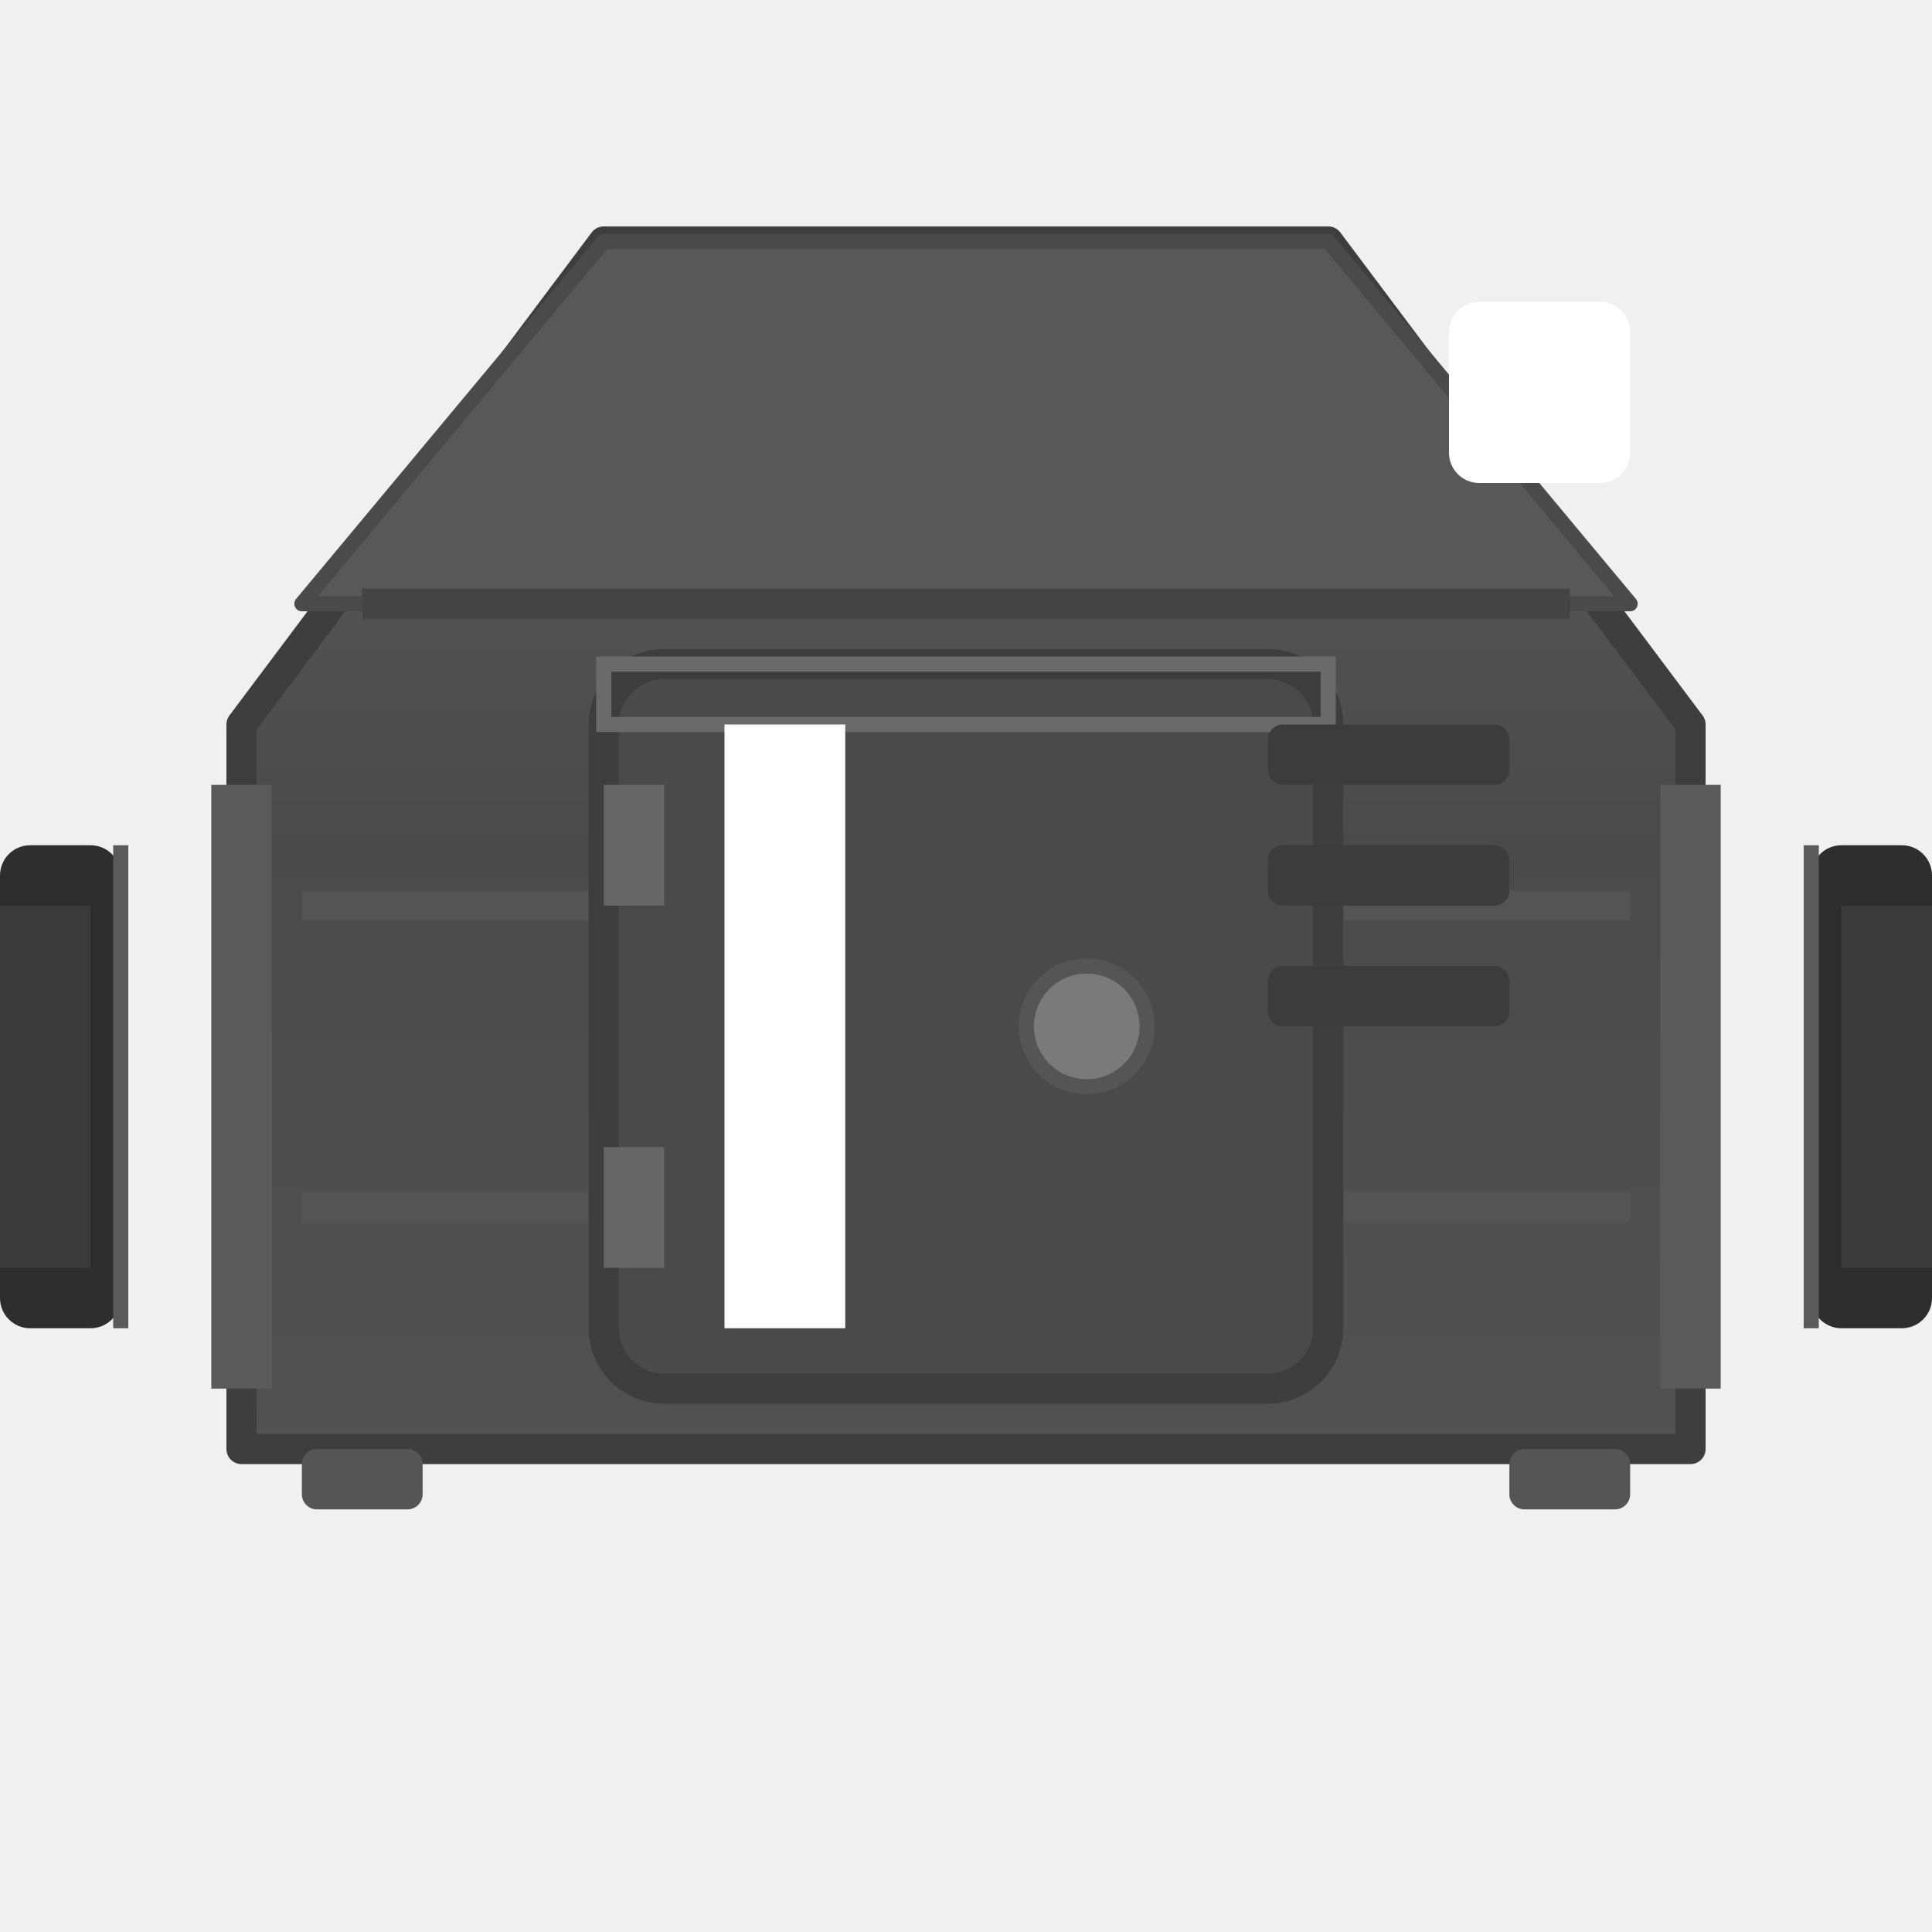
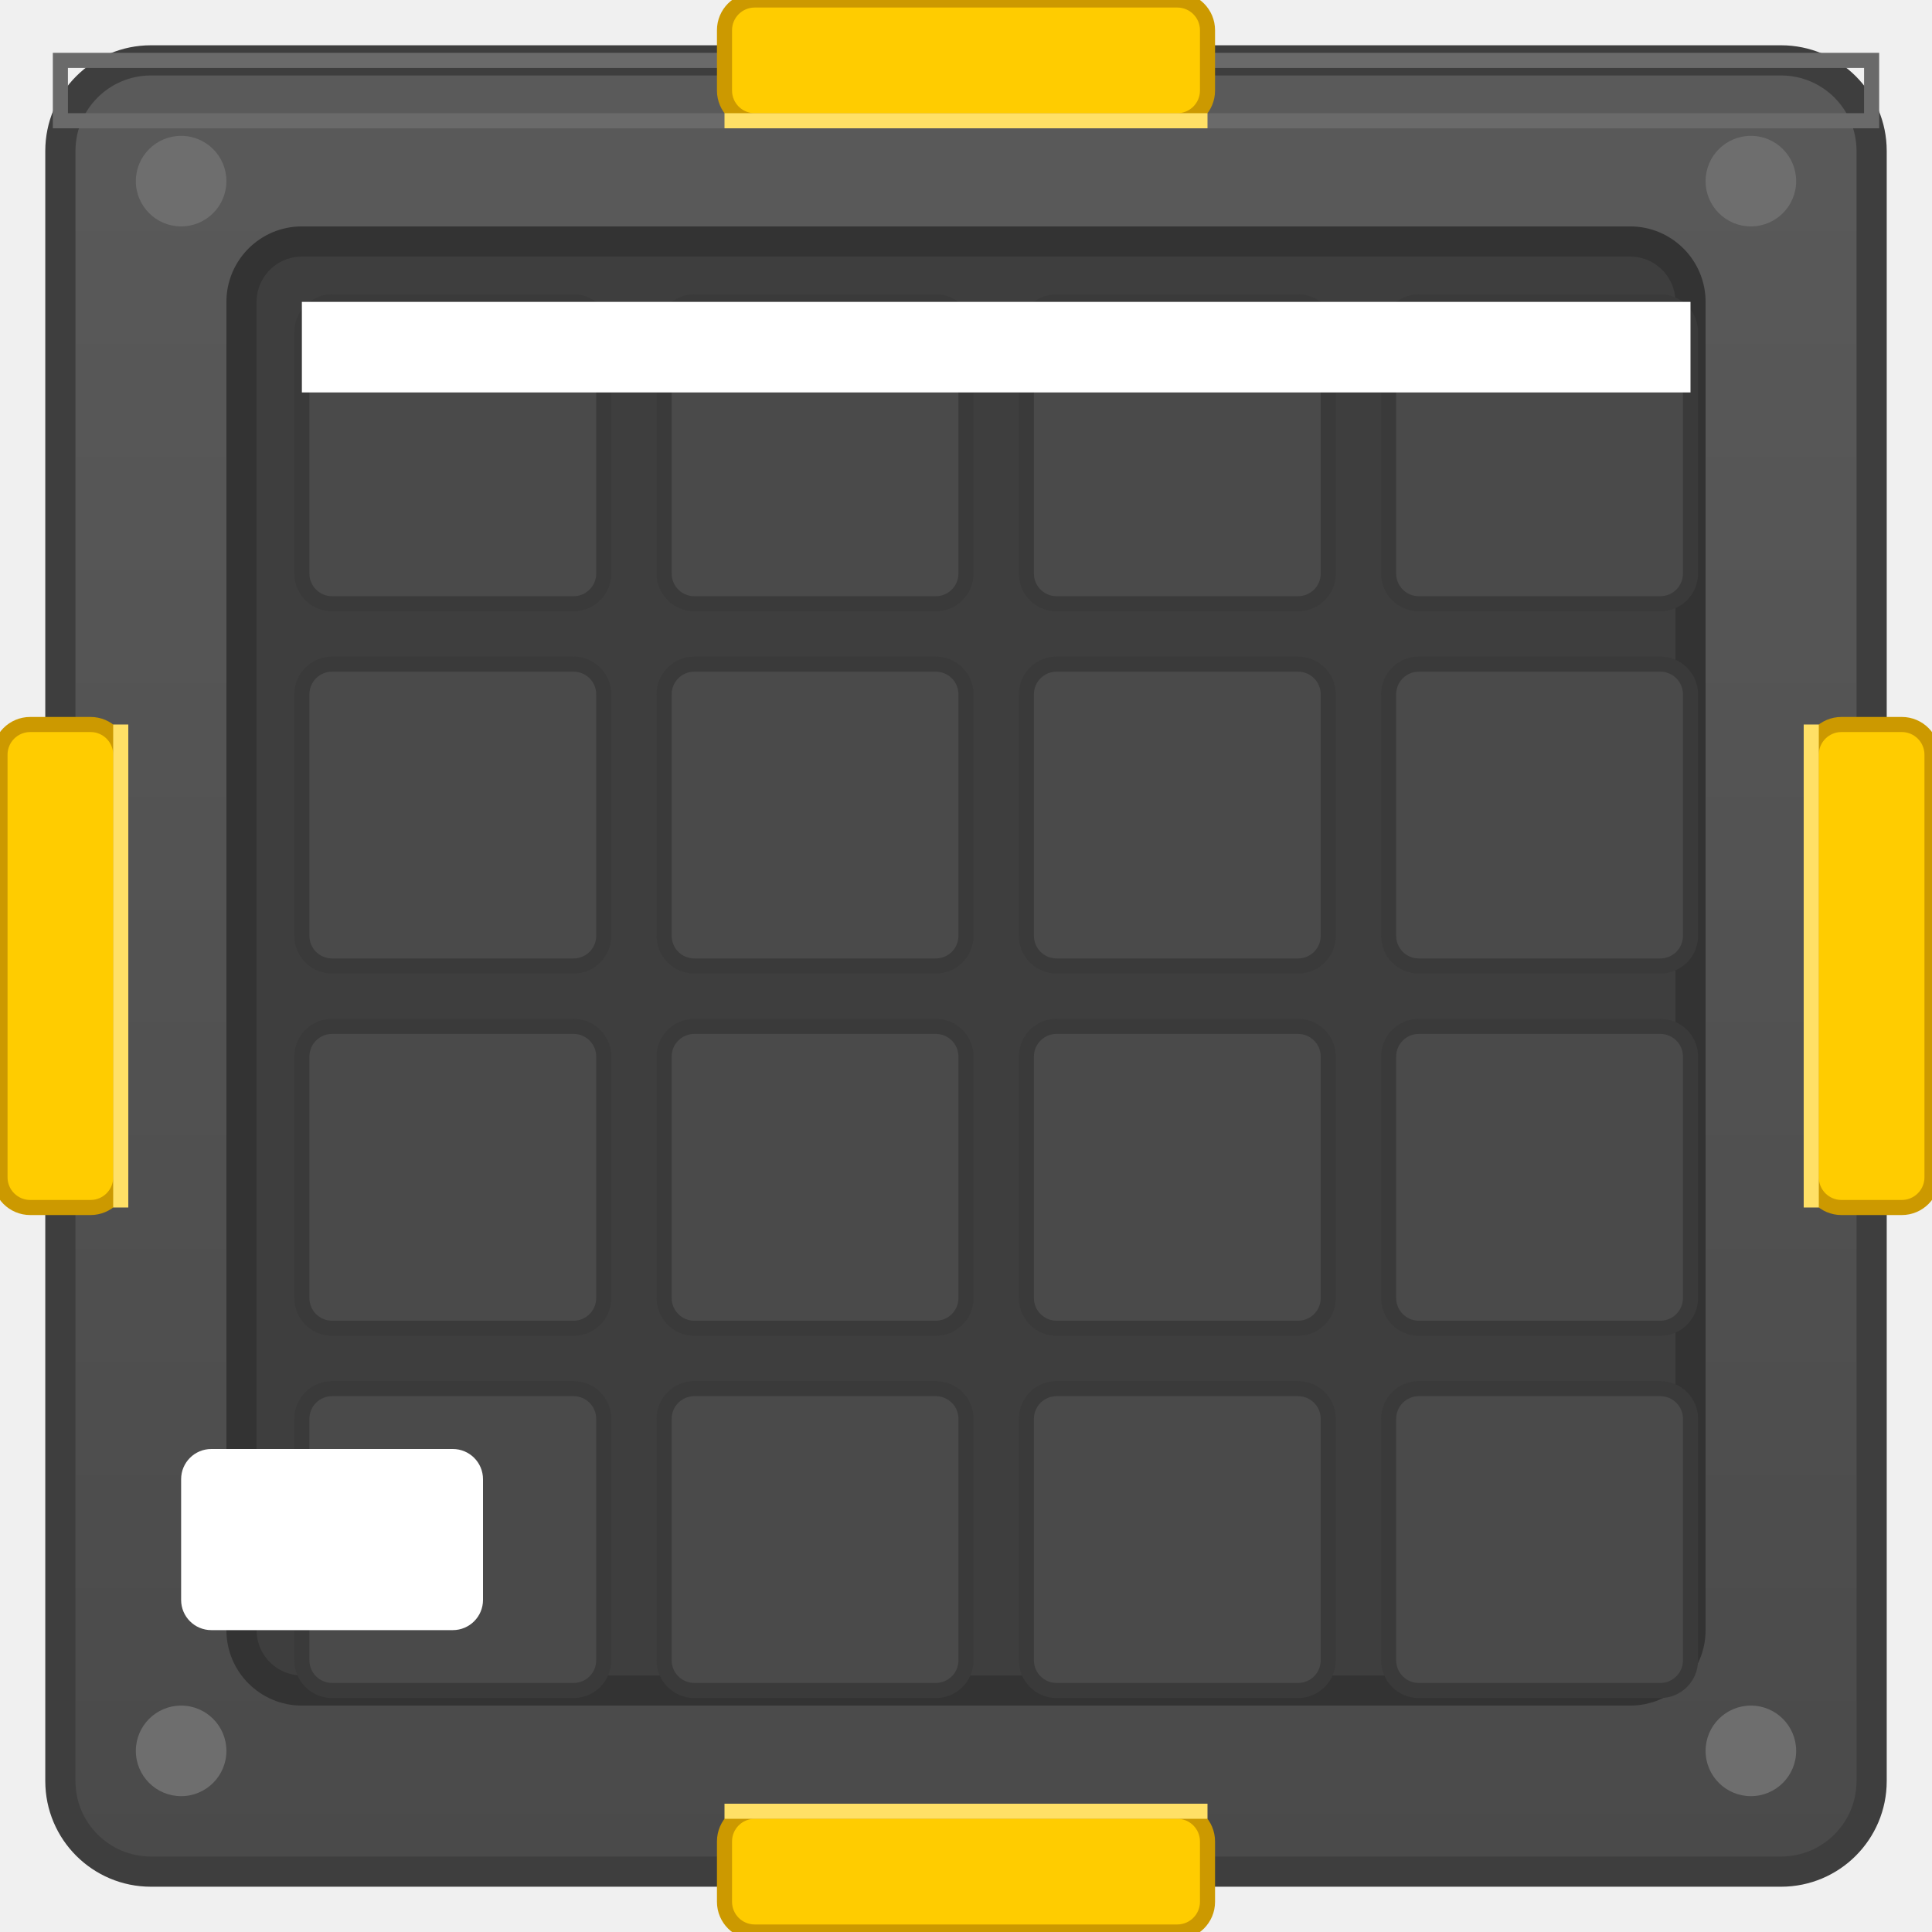
<svg xmlns="http://www.w3.org/2000/svg" viewBox="0 0 64 64" width="64" height="64">
  <defs>
    <linearGradient id="bodyGrad" x1="0" y1="0" x2="0" y2="1">
-       <stop offset="0%" stop-color="#5e5e5e" />
-       <stop offset="50%" stop-color="#4a4a4a" />
-       <stop offset="100%" stop-color="#525252" />
+       <stop offset="0%" stop-color="#5a5a5a" />
+       <stop offset="100%" stop-color="#4a4a4a" />
    </linearGradient>
  </defs>
  <g id="base">
-     <path d="M 20 8 L 44 8 L 56 24 L 56 48 L 8 48 L 8 24 Z" fill="url(#bodyGrad)" stroke="#3e3e3e" stroke-width="1" stroke-linejoin="round" />
-     <path d="M 20 8 L 44 8 L 54 20 L 10 20 Z" fill="#585858" stroke="#4a4a4a" stroke-width="0.5" stroke-linejoin="round" />
-     <line x1="12" y1="20" x2="52" y2="20" stroke="#444" stroke-width="1" />
-     <line x1="8" y1="26" x2="8" y2="46" stroke="#5a5a5a" stroke-width="2" />
-     <line x1="56" y1="26" x2="56" y2="46" stroke="#5a5a5a" stroke-width="2" />
-     <line x1="10" y1="30" x2="54" y2="30" stroke="#545454" stroke-width="1" />
-     <line x1="10" y1="40" x2="54" y2="40" stroke="#545454" stroke-width="1" />
-     <rect x="20" y="22" width="24" height="24" rx="2" fill="#4a4a4a" stroke="#3e3e3e" stroke-width="1" />
-     <rect x="20" y="22" width="24" height="2" fill="none" stroke="#6a6a6a" stroke-width="0.5" />
-     <circle cx="36" cy="34" r="2" fill="#7a7a7a" stroke="#555" stroke-width="0.5" />
-     <rect x="20" y="26" width="2" height="4" fill="#666" />
-     <rect x="20" y="38" width="2" height="4" fill="#666" />
-     <rect x="42" y="24" width="8" height="2" rx="0.5" fill="#3c3c3c" />
-     <rect x="42" y="28" width="8" height="2" rx="0.5" fill="#3c3c3c" />
-     <rect x="42" y="32" width="8" height="2" rx="0.5" fill="#3c3c3c" />
-     <rect x="60" y="28" width="4" height="16" rx="1" fill="#2e2e2e" />
-     <rect x="61" y="30" width="3" height="12" fill="#3a3a3a" />
-     <line x1="60" y1="28" x2="60" y2="44" stroke="#5a5a5a" stroke-width="0.5" />
-     <rect x="0" y="28" width="4" height="16" rx="1" fill="#2e2e2e" />
-     <rect x="0" y="30" width="3" height="12" fill="#3a3a3a" />
-     <line x1="4" y1="28" x2="4" y2="44" stroke="#5a5a5a" stroke-width="0.5" />
-     <rect x="10" y="48" width="4" height="2" rx="0.5" fill="#555" />
-     <rect x="50" y="48" width="4" height="2" rx="0.5" fill="#555" />
+     <rect x="2" y="2" width="60" height="60" rx="3" fill="url(#bodyGrad)" stroke="#3e3e3e" stroke-width="1" />
+     <rect x="2" y="2" width="60" height="2" fill="none" stroke="#6a6a6a" stroke-width="0.5" />
+     <rect x="8" y="8" width="48" height="48" rx="2" fill="#3e3e3e" stroke="#333333" stroke-width="1" />
+     <rect x="10" y="10" width="10" height="10" rx="1" fill="#4a4a4a" stroke="#3a3a3a" stroke-width="0.5" />
+     <rect x="22" y="10" width="10" height="10" rx="1" fill="#4a4a4a" stroke="#3a3a3a" stroke-width="0.5" />
+     <rect x="34" y="10" width="10" height="10" rx="1" fill="#4a4a4a" stroke="#3a3a3a" stroke-width="0.5" />
+     <rect x="46" y="10" width="10" height="10" rx="1" fill="#4a4a4a" stroke="#3a3a3a" stroke-width="0.5" />
+     <rect x="10" y="22" width="10" height="10" rx="1" fill="#4a4a4a" stroke="#3a3a3a" stroke-width="0.5" />
+     <rect x="22" y="22" width="10" height="10" rx="1" fill="#4a4a4a" stroke="#3a3a3a" stroke-width="0.5" />
+     <rect x="34" y="22" width="10" height="10" rx="1" fill="#4a4a4a" stroke="#3a3a3a" stroke-width="0.5" />
+     <rect x="46" y="22" width="10" height="10" rx="1" fill="#4a4a4a" stroke="#3a3a3a" stroke-width="0.5" />
+     <rect x="10" y="34" width="10" height="10" rx="1" fill="#4a4a4a" stroke="#3a3a3a" stroke-width="0.5" />
+     <rect x="22" y="34" width="10" height="10" rx="1" fill="#4a4a4a" stroke="#3a3a3a" stroke-width="0.5" />
+     <rect x="34" y="34" width="10" height="10" rx="1" fill="#4a4a4a" stroke="#3a3a3a" stroke-width="0.5" />
+     <rect x="46" y="34" width="10" height="10" rx="1" fill="#4a4a4a" stroke="#3a3a3a" stroke-width="0.5" />
+     <rect x="10" y="46" width="10" height="10" rx="1" fill="#4a4a4a" stroke="#3a3a3a" stroke-width="0.5" />
+     <rect x="22" y="46" width="10" height="10" rx="1" fill="#4a4a4a" stroke="#3a3a3a" stroke-width="0.5" />
+     <rect x="34" y="46" width="10" height="10" rx="1" fill="#4a4a4a" stroke="#3a3a3a" stroke-width="0.5" />
+     <rect x="46" y="46" width="10" height="10" rx="1" fill="#4a4a4a" stroke="#3a3a3a" stroke-width="0.5" />
+     <circle cx="6" cy="6" r="1.5" fill="#6e6e6e" />
+     <circle cx="58" cy="6" r="1.5" fill="#6e6e6e" />
+     <circle cx="6" cy="58" r="1.5" fill="#6e6e6e" />
+     <circle cx="58" cy="58" r="1.5" fill="#6e6e6e" />
+     <rect x="0" y="24" width="4" height="16" rx="1" fill="#ffcc00" stroke="#cc9900" stroke-width="0.5" />
+     <line x1="4" y1="24" x2="4" y2="40" stroke="#ffe066" stroke-width="0.5" />
+     <rect x="60" y="24" width="4" height="16" rx="1" fill="#ffcc00" stroke="#cc9900" stroke-width="0.5" />
+     <line x1="60" y1="24" x2="60" y2="40" stroke="#ffe066" stroke-width="0.5" />
+     <rect x="24" y="0" width="16" height="4" rx="1" fill="#ffcc00" stroke="#cc9900" stroke-width="0.5" />
+     <line x1="24" y1="4" x2="40" y2="4" stroke="#ffe066" stroke-width="0.5" />
+     <rect x="24" y="60" width="16" height="4" rx="1" fill="#ffcc00" stroke="#cc9900" stroke-width="0.5" />
+     <line x1="24" y1="60" x2="40" y2="60" stroke="#ffe066" stroke-width="0.5" />
  </g>
  <g id="owner_color">
-     <rect x="24" y="24" width="4" height="20" fill="white" />
+     <rect x="10" y="10" width="46" height="3" fill="white" />
  </g>
  <g id="level_color">
-     <rect x="48" y="10" width="6" height="6" rx="1" fill="white" />
+     <rect x="6" y="48" width="10" height="6" rx="1" fill="white" />
  </g>
</svg>
